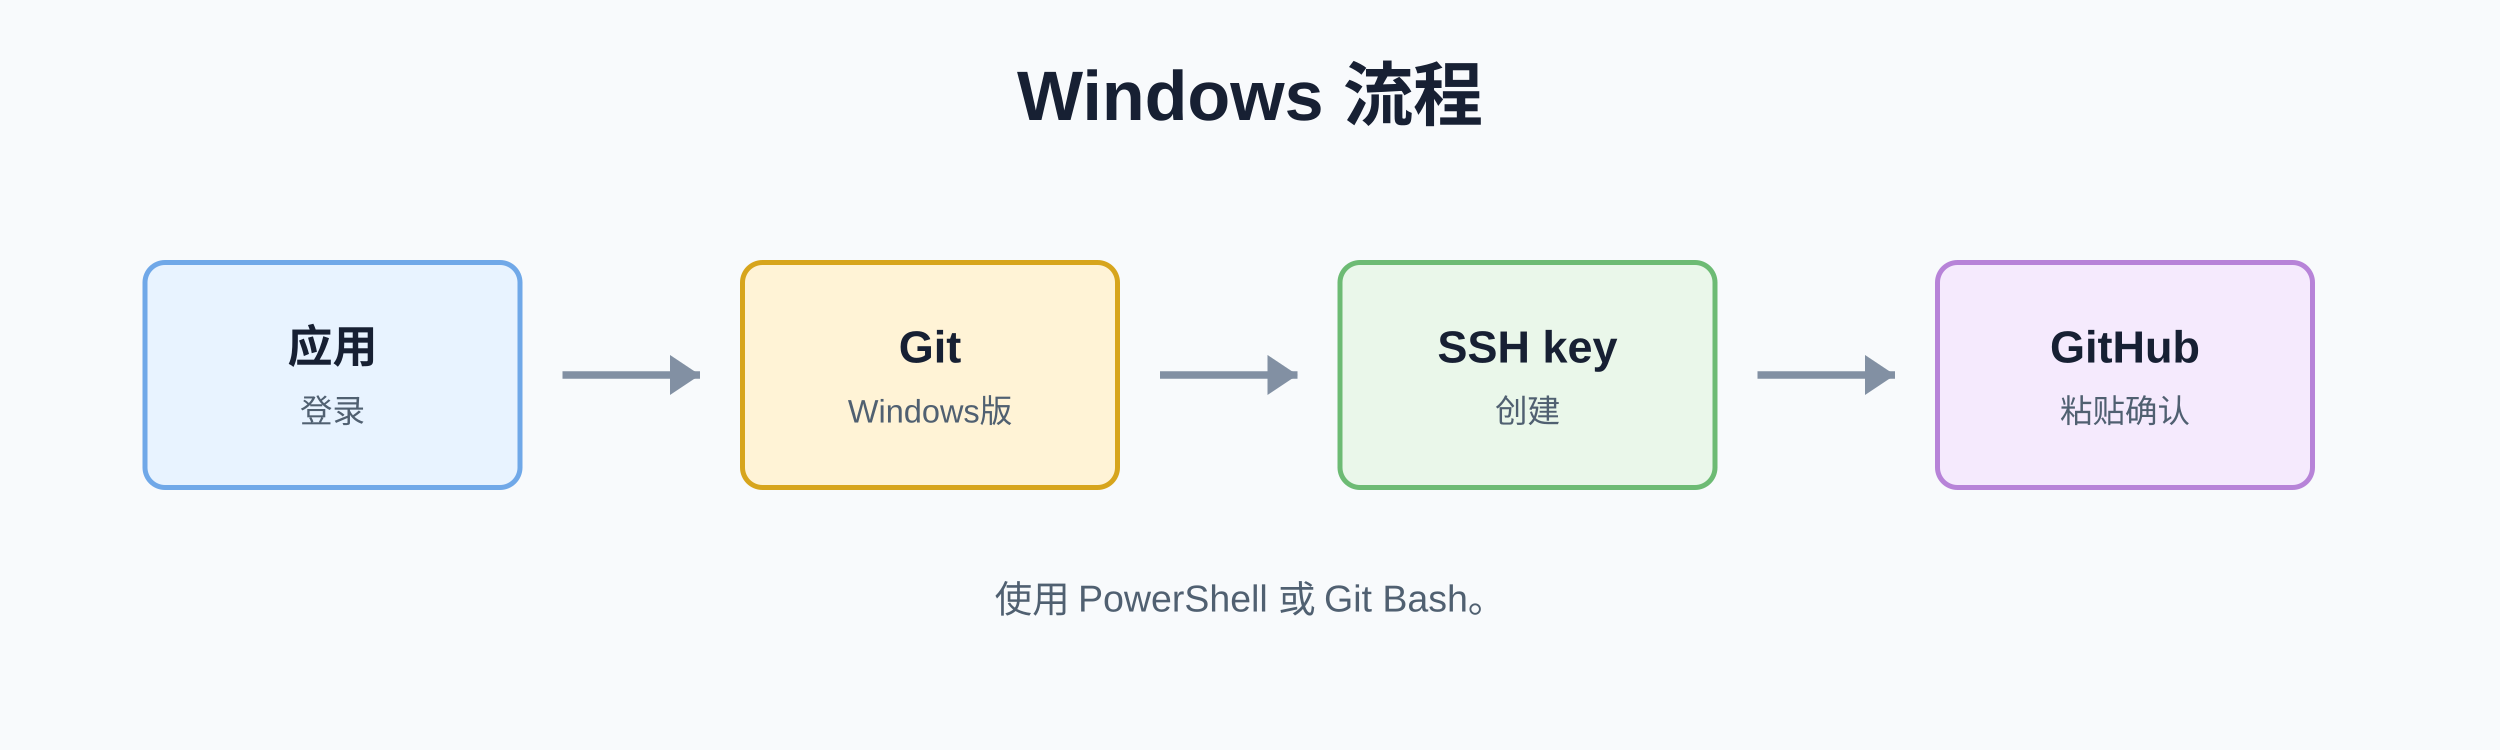
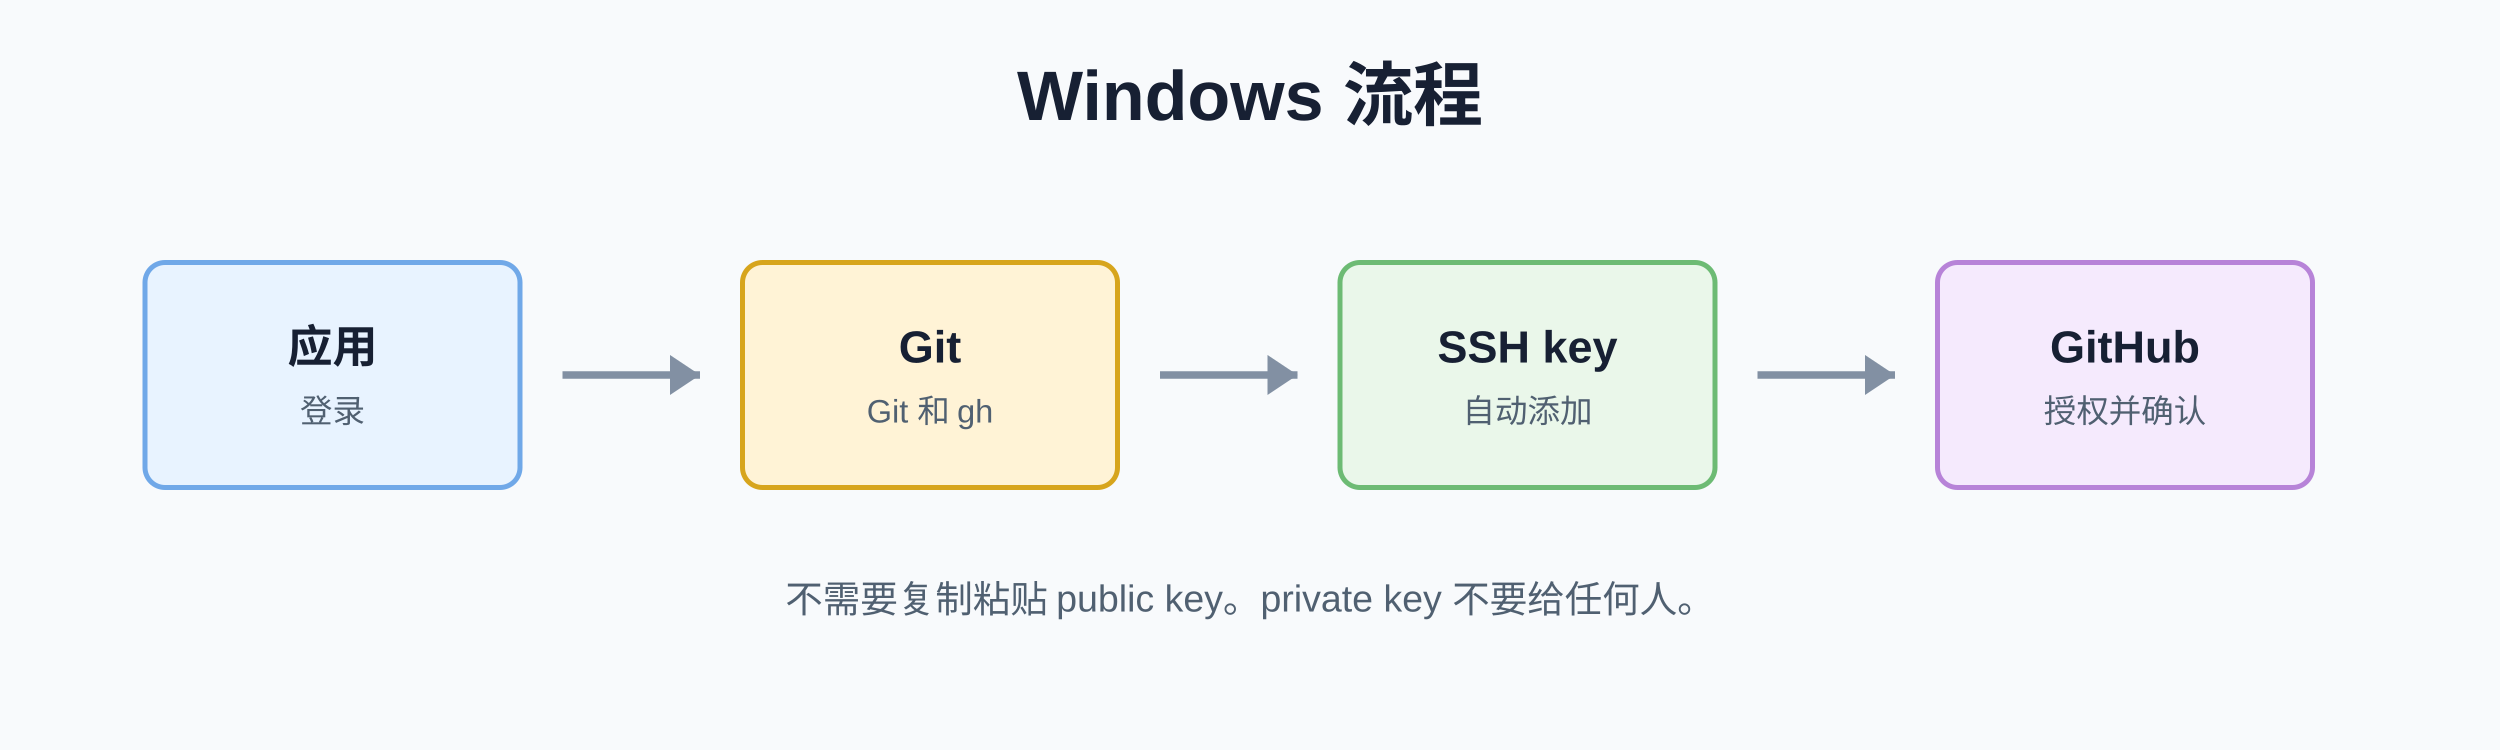
<svg xmlns="http://www.w3.org/2000/svg" width="1000" height="300" viewBox="0 0 1000 300" role="img" aria-labelledby="title desc">
  <rect width="1000" height="300" fill="#f8fafc" />
  <text x="500" y="48" text-anchor="middle" font-family="Arial, 'Microsoft YaHei', sans-serif" font-size="28" font-weight="700" fill="#172033">Windows 流程</text>
  <g font-family="Arial, 'Microsoft YaHei', sans-serif">
    <rect x="58" y="105" width="150" height="90" rx="8" fill="#e8f3ff" stroke="#70a8e8" stroke-width="2" />
    <text x="133" y="145" text-anchor="middle" font-size="18" font-weight="700" fill="#172033">应用</text>
    <text x="133" y="169" text-anchor="middle" font-size="13" fill="#506071">登录</text>
    <path d="M225 150h55" stroke="#8290a3" stroke-width="3" />
    <path d="M280 150l-12-8v16z" fill="#8290a3" />
    <rect x="297" y="105" width="150" height="90" rx="8" fill="#fff3d6" stroke="#d7a51d" stroke-width="2" />
    <text x="372" y="145" text-anchor="middle" font-size="18" font-weight="700" fill="#172033">Git</text>
-     <text x="372" y="169" text-anchor="middle" font-size="13" fill="#506071">Windows版</text>
+     <text x="372" y="169" text-anchor="middle" font-size="13" fill="#506071">Git 和 gh</text>
    <path d="M464 150h55" stroke="#8290a3" stroke-width="3" />
    <path d="M519 150l-12-8v16z" fill="#8290a3" />
    <rect x="536" y="105" width="150" height="90" rx="8" fill="#eaf7ea" stroke="#6dbb74" stroke-width="2" />
    <text x="611" y="145" text-anchor="middle" font-size="18" font-weight="700" fill="#172033">SSH key</text>
-     <text x="611" y="169" text-anchor="middle" font-size="13" fill="#506071">创建</text>
+     <text x="611" y="169" text-anchor="middle" font-size="13" fill="#506071">自动添加</text>
    <path d="M703 150h55" stroke="#8290a3" stroke-width="3" />
    <path d="M758 150l-12-8v16z" fill="#8290a3" />
    <rect x="775" y="105" width="150" height="90" rx="8" fill="#f5eafd" stroke="#b783d8" stroke-width="2" />
    <text x="850" y="145" text-anchor="middle" font-size="18" font-weight="700" fill="#172033">GitHub</text>
-     <text x="850" y="169" text-anchor="middle" font-size="13" fill="#506071">粘贴确认</text>
+     <text x="850" y="169" text-anchor="middle" font-size="13" fill="#506071">授权并确认</text>
  </g>
-   <text x="500" y="245" text-anchor="middle" font-family="Arial, 'Microsoft YaHei', sans-serif" font-size="15" fill="#506071">使用 PowerShell 或 Git Bash。</text>
+   <text x="500" y="245" text-anchor="middle" font-family="Arial, 'Microsoft YaHei', sans-serif" font-size="15" fill="#506071">不需要复制粘贴 public key。private key 不要给任何人。</text>
</svg>
